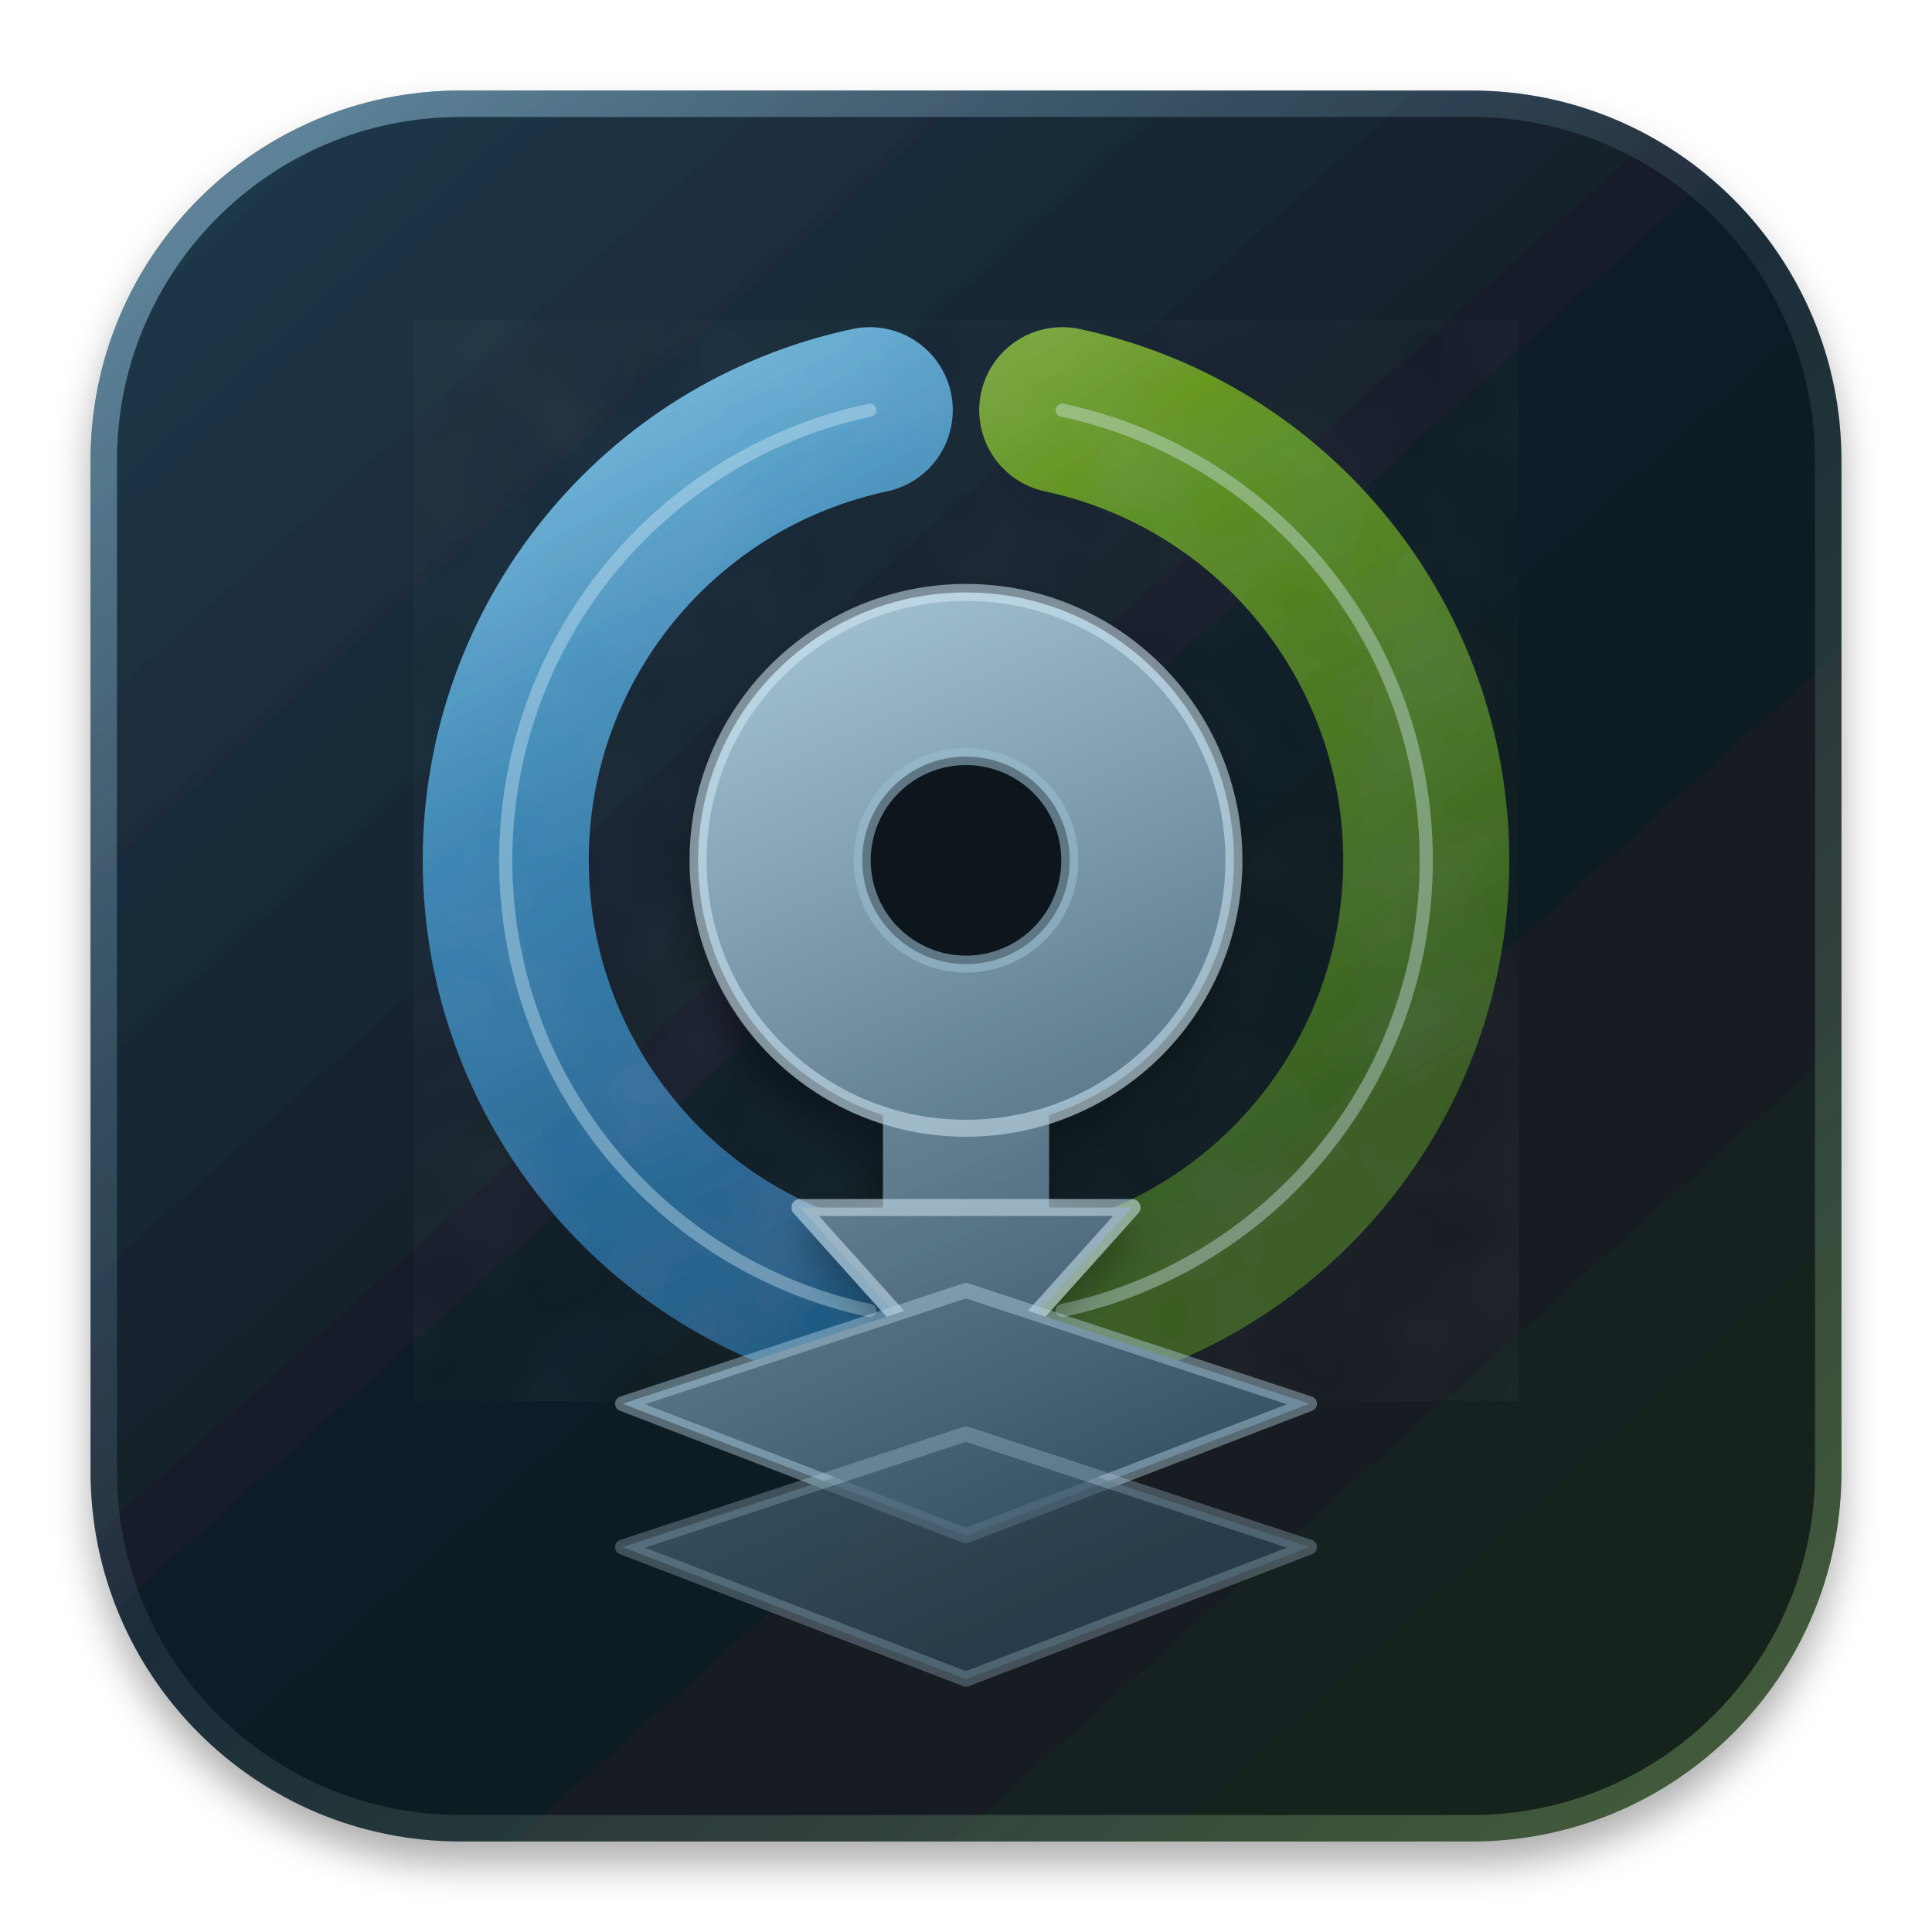
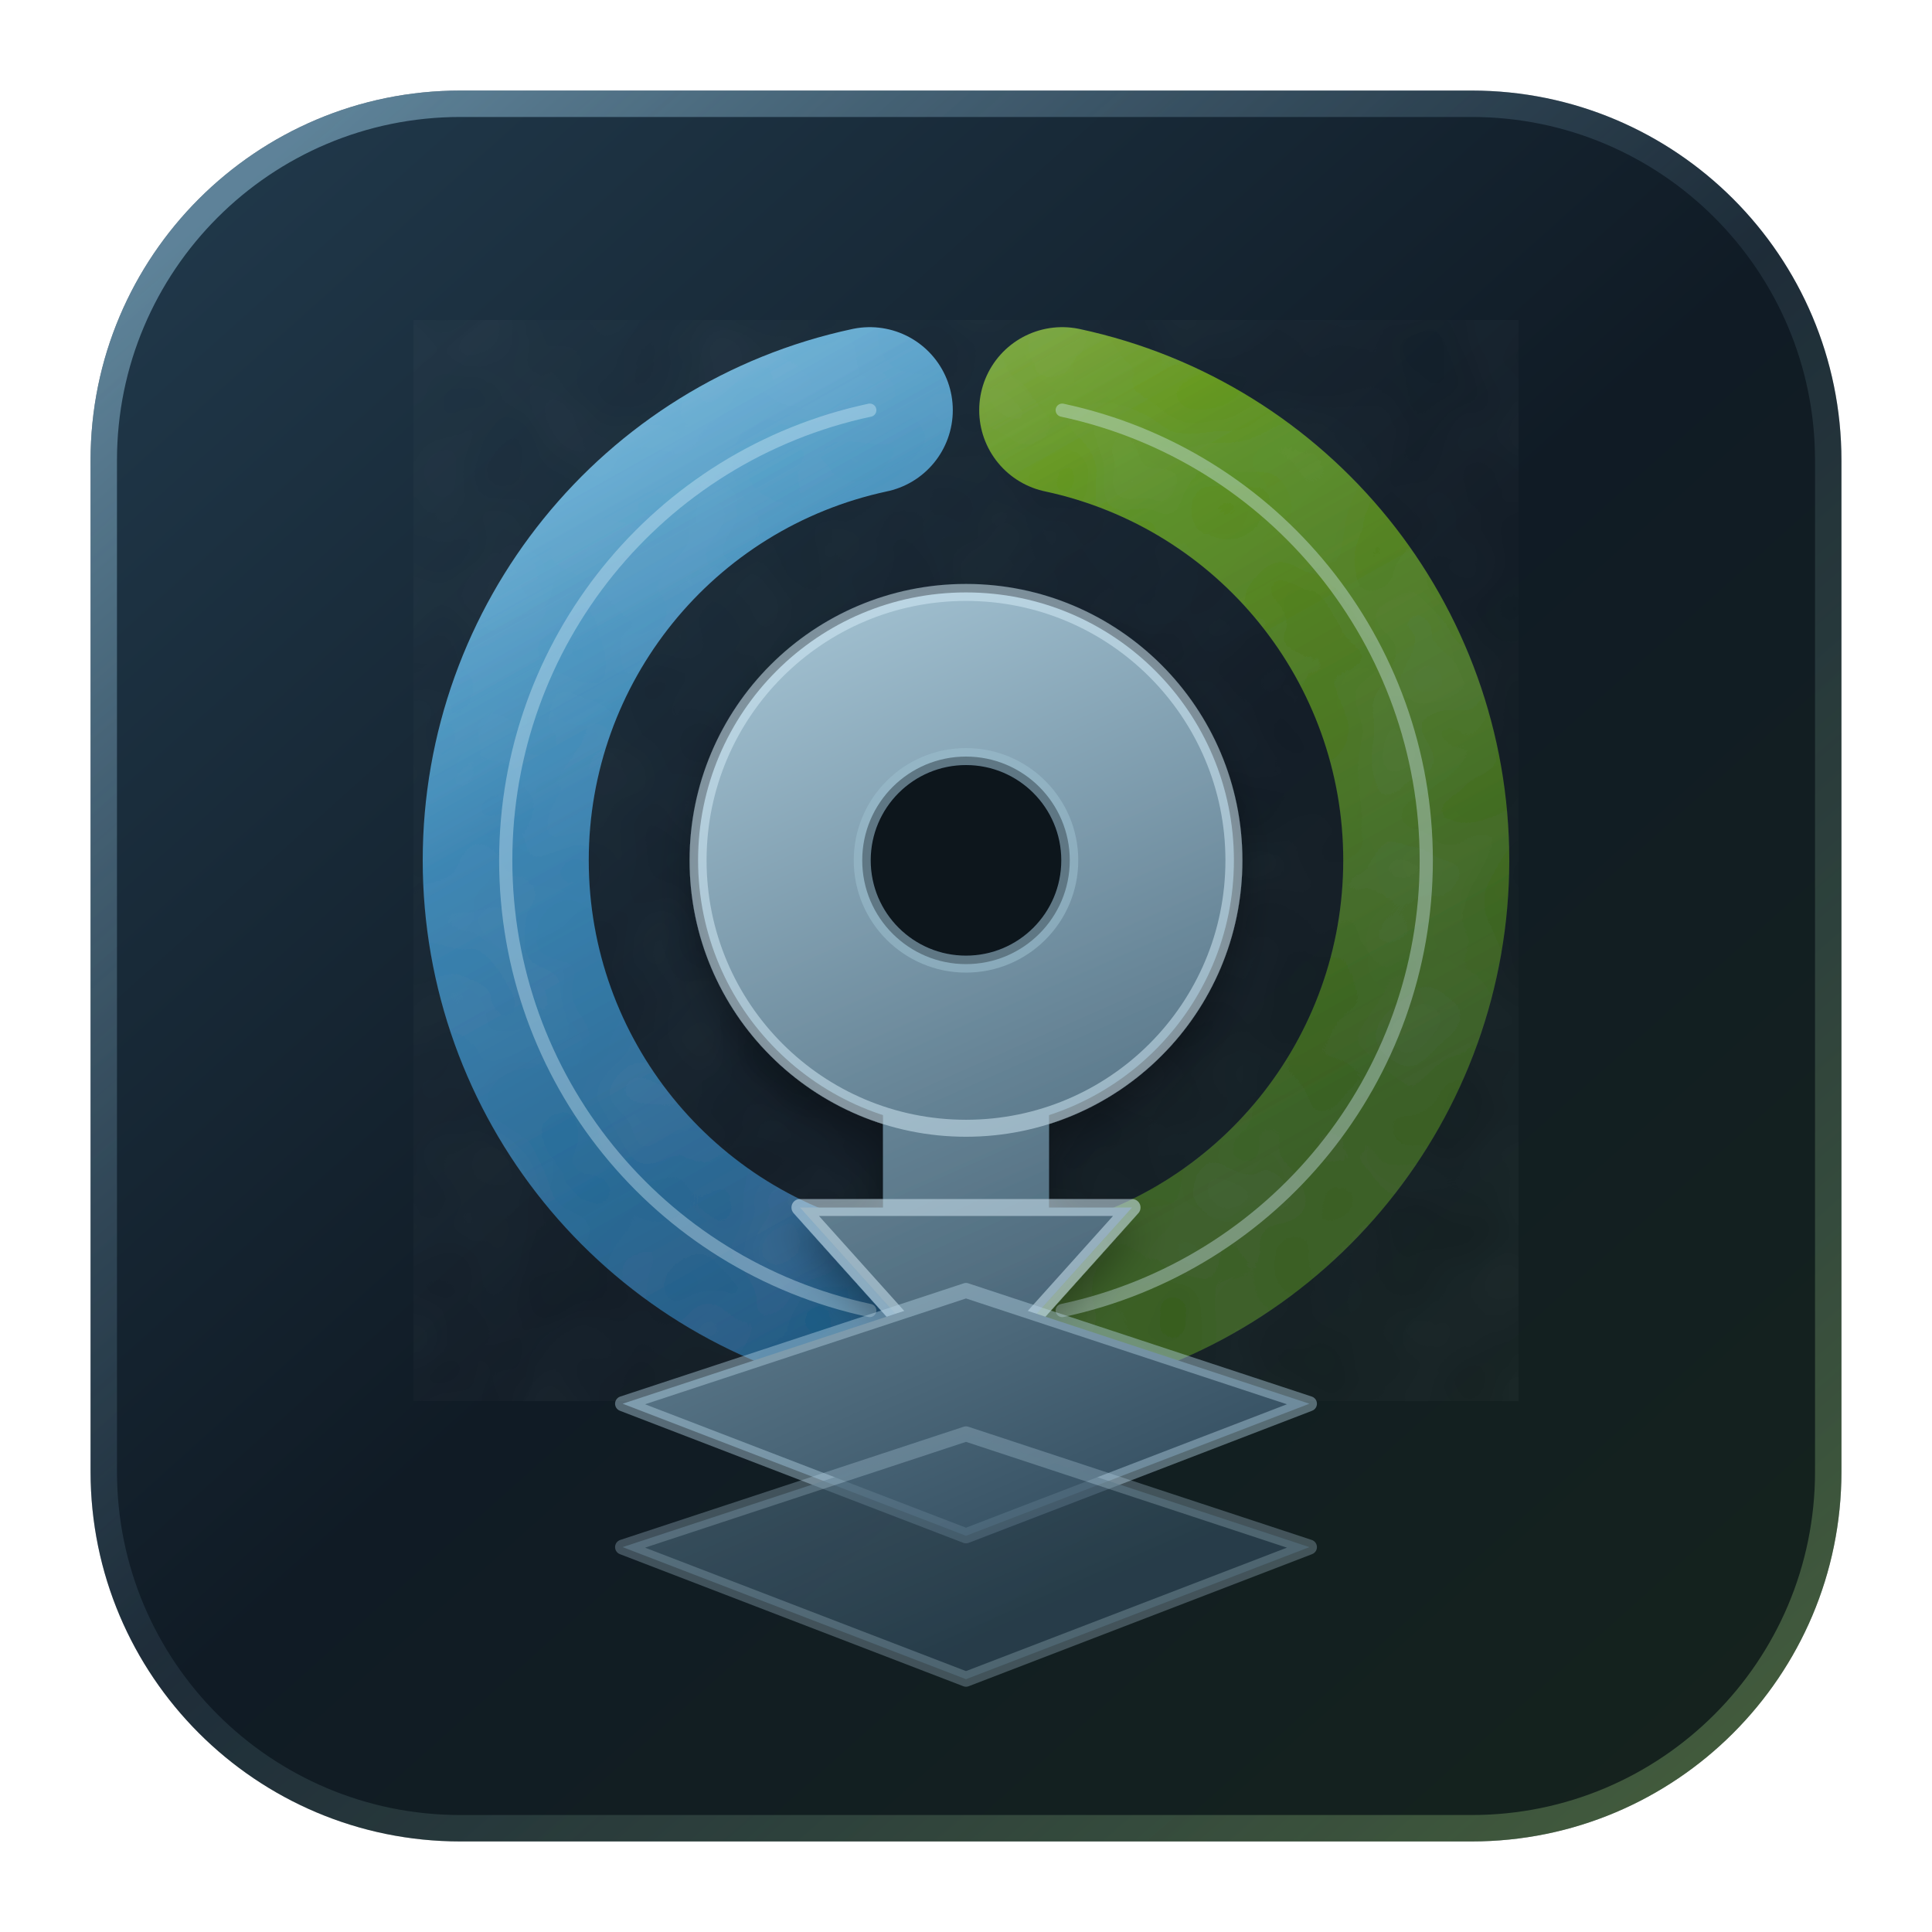
<svg xmlns="http://www.w3.org/2000/svg" viewBox="0 0 1024 1024" role="img" aria-labelledby="title description">
  <defs>
    <linearGradient id="tile" x1="120" y1="80" x2="910" y2="960" gradientUnits="userSpaceOnUse">
      <stop offset="0" stop-color="#20384a" />
      <stop offset="0.5" stop-color="#101b25" />
      <stop offset="1" stop-color="#15231d" />
    </linearGradient>
    <linearGradient id="tile-rim" x1="150" y1="80" x2="900" y2="940" gradientUnits="userSpaceOnUse">
      <stop stop-color="#8bb9d2" stop-opacity="0.58" />
      <stop offset="0.48" stop-color="#547286" stop-opacity="0.2" />
      <stop offset="1" stop-color="#80a867" stop-opacity="0.42" />
    </linearGradient>
    <linearGradient id="blue-glass" x1="250" y1="210" x2="525" y2="700" gradientUnits="userSpaceOnUse">
      <stop stop-color="#8dd4f7" stop-opacity="0.88" />
      <stop offset="0.38" stop-color="#3f9ed5" stop-opacity="0.78" />
      <stop offset="1" stop-color="#1a6ca5" stop-opacity="0.7" />
    </linearGradient>
    <linearGradient id="green-glass" x1="774" y1="210" x2="499" y2="700" gradientUnits="userSpaceOnUse">
      <stop stop-color="#b2d77a" stop-opacity="0.86" />
      <stop offset="0.4" stop-color="#76b900" stop-opacity="0.72" />
      <stop offset="1" stop-color="#477d18" stop-opacity="0.66" />
    </linearGradient>
    <linearGradient id="neutral-glass" x1="400" y1="300" x2="630" y2="820" gradientUnits="userSpaceOnUse">
      <stop stop-color="#a9c8d8" />
      <stop offset="0.52" stop-color="#658395" />
      <stop offset="1" stop-color="#304a5c" />
    </linearGradient>
    <filter id="soft-depth" x="-20%" y="-20%" width="140%" height="150%">
      <feGaussianBlur in="SourceAlpha" stdDeviation="10" result="blur" />
      <feOffset dy="12" result="offset" />
      <feColorMatrix in="offset" type="matrix" values="0 0 0 0 0 0 0 0 0 0 0 0 0 0 0 0 0 0 .32 0" result="shadow" />
      <feMerge>
        <feMergeNode in="shadow" />
        <feMergeNode in="SourceGraphic" />
      </feMerge>
    </filter>
    <filter id="frost" x="-10%" y="-10%" width="120%" height="120%">
      <feTurbulence type="fractalNoise" baseFrequency="0.018" numOctaves="2" seed="17" result="noise" />
      <feColorMatrix in="noise" type="saturate" values="0" result="mono" />
      <feComponentTransfer in="mono" result="faint-noise">
        <feFuncA type="linear" slope="0.055" />
      </feComponentTransfer>
      <feBlend in="SourceGraphic" in2="faint-noise" mode="screen" />
    </filter>
    <path id="half-ring" d="M 461 217.4 A 244 244 0 0 0 461 694.6" />
  </defs>
-   <rect x="48" y="48" width="928" height="928" rx="196" fill="url(#tile)" filter="url(#soft-depth)" />
+   <rect x="48" y="48" width="928" height="928" rx="196" fill="url(#tile)" />
  <rect x="55" y="55" width="914" height="914" rx="189" fill="none" stroke="url(#tile-rim)" stroke-width="14" />
  <g fill="none" stroke-width="88" stroke-linecap="round" filter="url(#frost)">
    <use href="#half-ring" stroke="url(#blue-glass)" />
    <use href="#half-ring" transform="translate(1024 0) scale(-1 1)" stroke="url(#green-glass)" />
  </g>
  <g fill="none" stroke="#d7effb" stroke-opacity="0.38" stroke-width="7" stroke-linecap="round">
    <use href="#half-ring" />
    <use href="#half-ring" transform="translate(1024 0) scale(-1 1)" />
  </g>
  <g filter="url(#soft-depth)">
    <path d="M 512 580 V 672" fill="none" stroke="url(#neutral-glass)" stroke-width="88" stroke-linecap="round" />
    <path d="M 424 640 L 512 738 L 600 640 Z" fill="url(#neutral-glass)" stroke="#d5edf8" stroke-opacity="0.52" stroke-width="9" stroke-linejoin="round" />
    <circle cx="512" cy="456" r="142" fill="url(#neutral-glass)" stroke="#d5edf8" stroke-opacity="0.52" stroke-width="9" />
    <circle cx="512" cy="456" r="55" fill="#0b151e" stroke="#9bbdce" stroke-opacity="0.58" stroke-width="9" />
  </g>
  <g fill="url(#neutral-glass)" stroke="#b7d6e7" stroke-opacity="0.42" stroke-width="8" stroke-linejoin="round">
    <path d="M 330 744 L 512 684 L 694 744 L 512 814 Z" />
    <path d="M 330 820 L 512 760 L 694 820 L 512 890 Z" opacity="0.68" />
  </g>
</svg>
